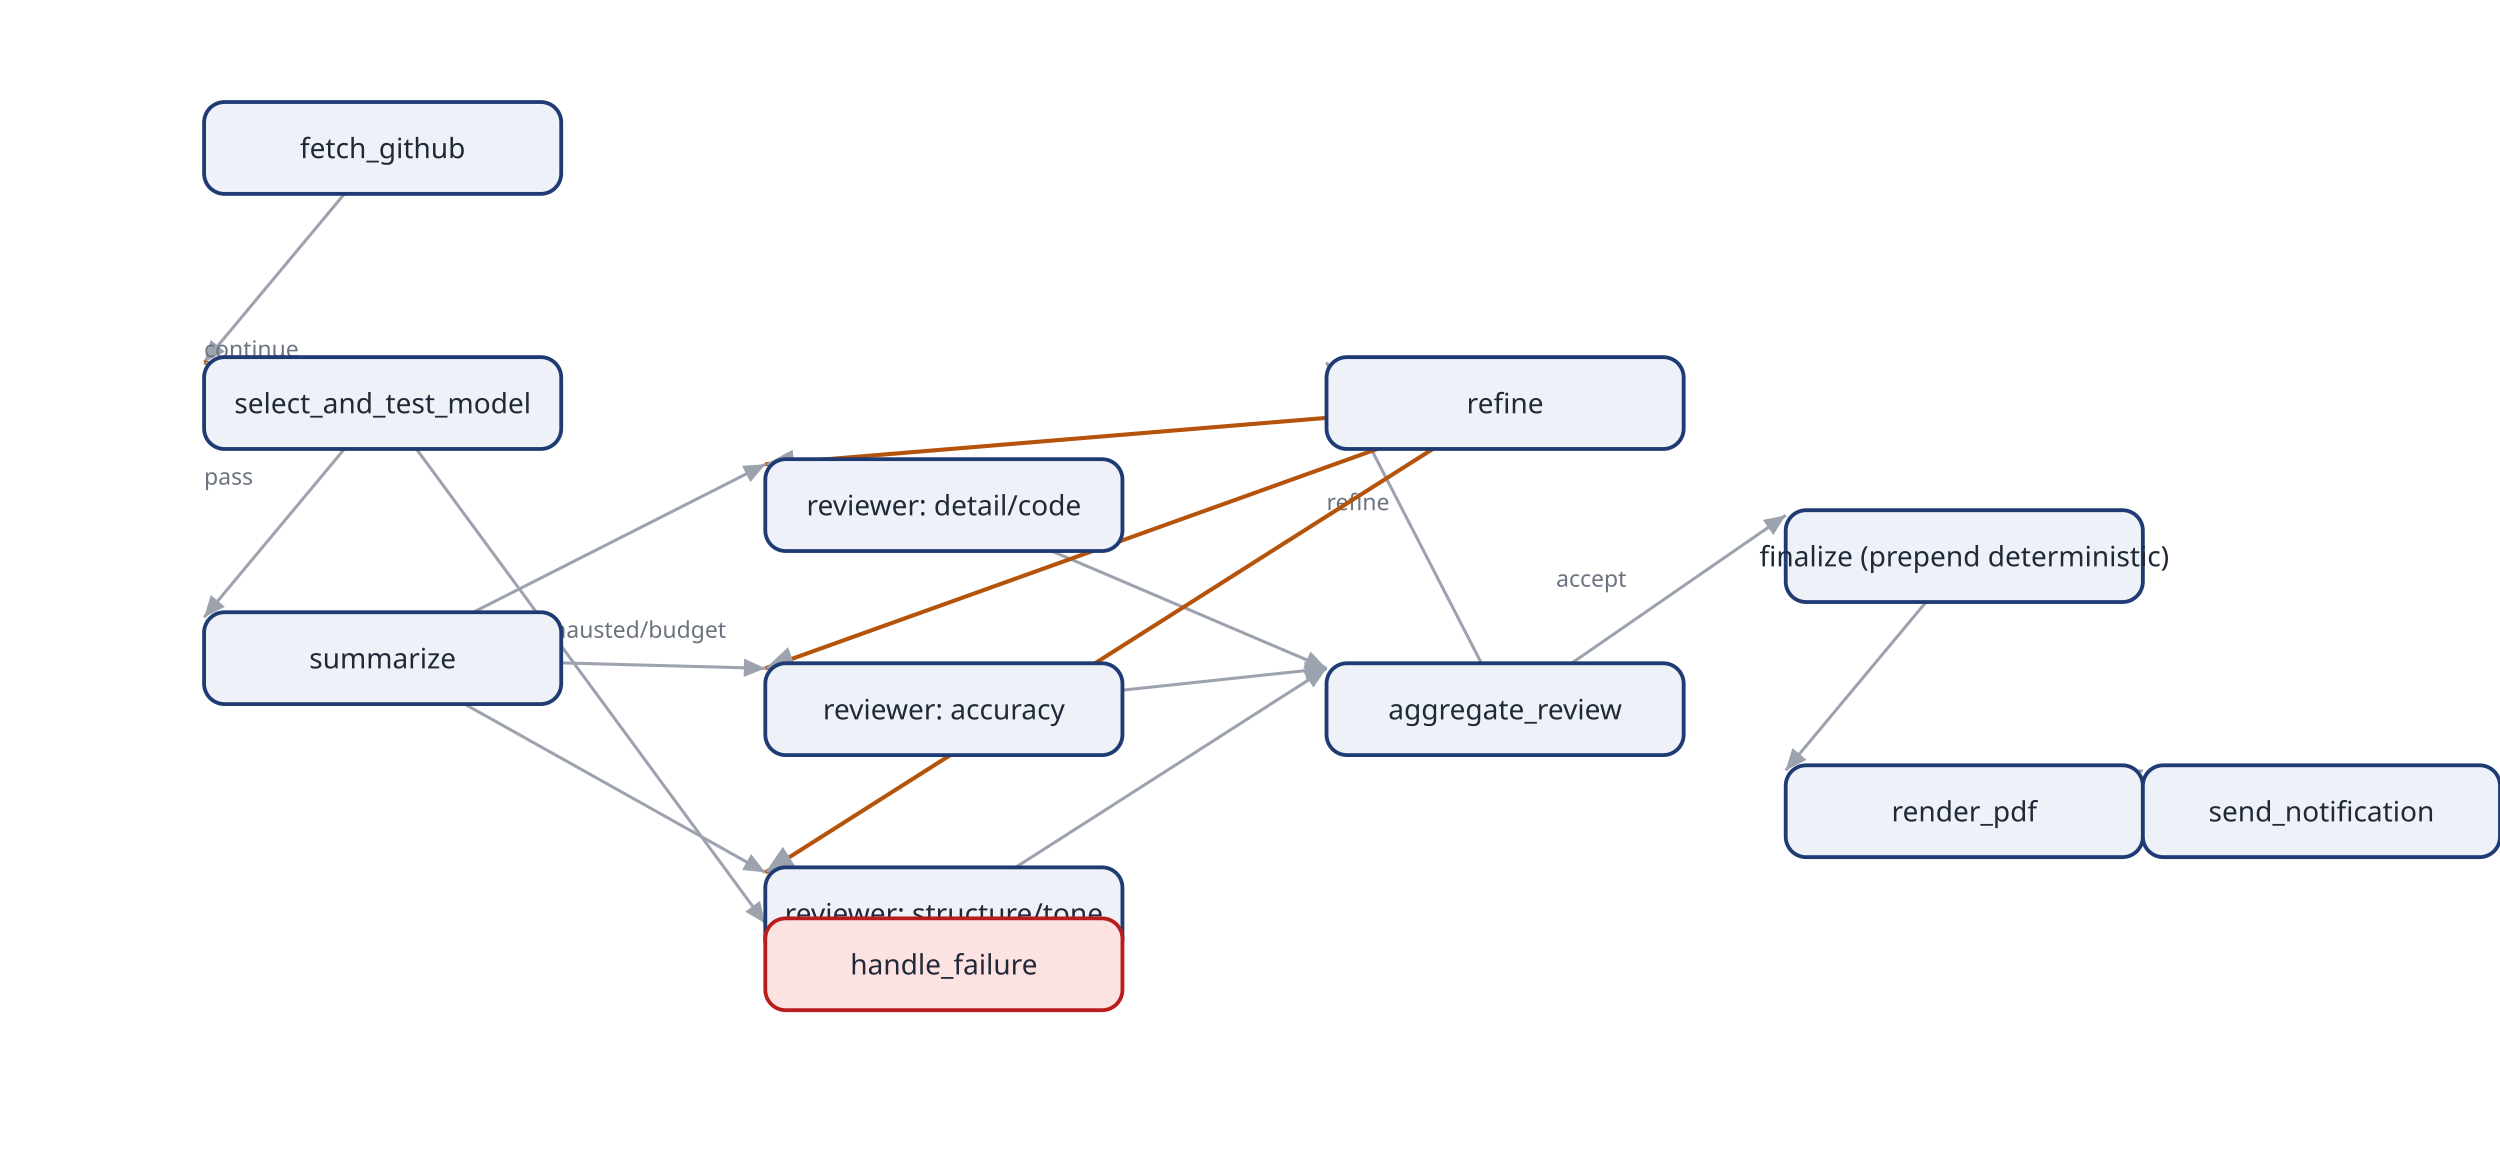
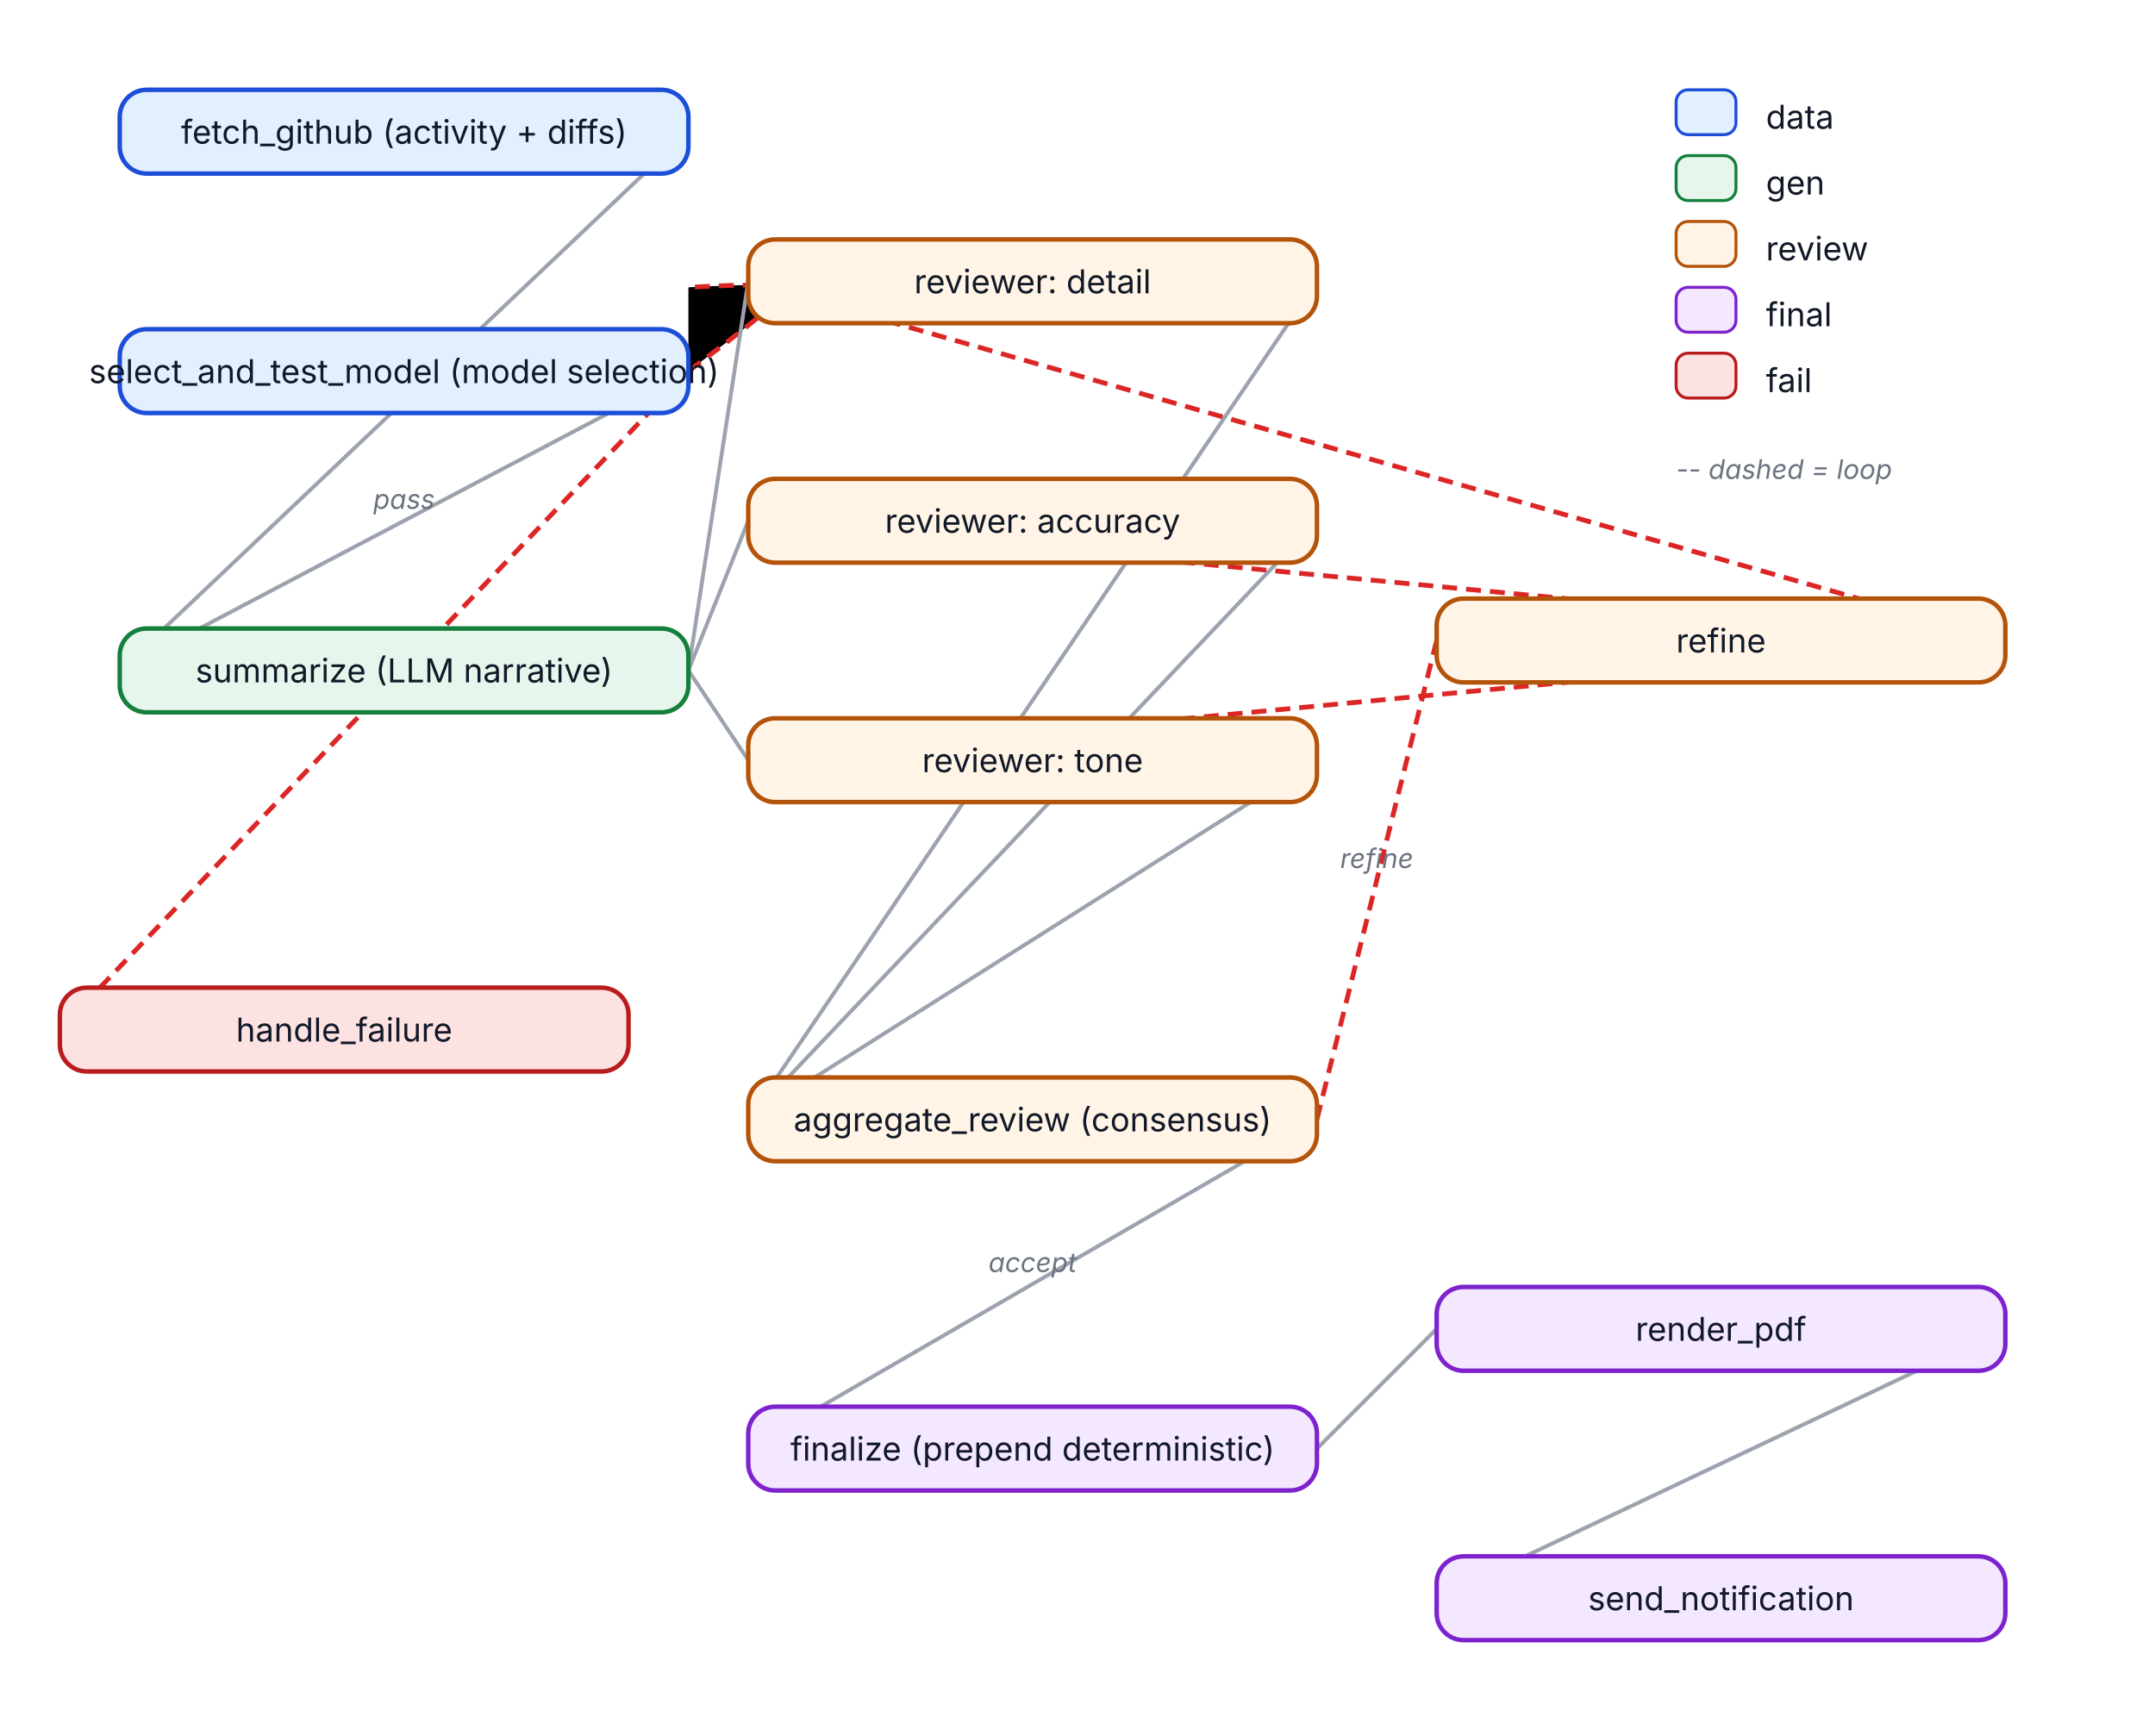
- <svg xmlns="http://www.w3.org/2000/svg" width="980" height="460" viewBox="0 0 980 460">
-   <style> text{font-family:sans-serif;font-size:11px;fill:#1f2937} .edge{stroke:#9ca3af;stroke-width:1.2;fill:none}  .lbl{font-size:9px;fill:#6b7280} .node{fill:#eef2f8;stroke:#1f3b73;stroke-width:1.5}  .fail{fill:#fde2e2;stroke:#b91c1c} .cycle{stroke:#b45309;stroke-width:1.6} </style>
-   <line class="edge" x1="150" y1="58" x2="80" y2="142" marker-end="url(#a)" />
-   <line class="edge" x1="150" y1="158" x2="80" y2="242" marker-end="url(#a)" />
-   <text class="lbl" x="80" y="190">pass</text>
-   <line class="edge cycle" x1="150" y1="158" x2="80" y2="142" marker-end="url(#a)" />
-   <text class="lbl" x="80" y="140">continue</text>
-   <line class="edge" x1="150" y1="158" x2="300" y2="362" marker-end="url(#a)" />
-   <text class="lbl" x="190" y="250">fail_exhausted/budget</text>
-   <line class="edge" x1="150" y1="258" x2="300" y2="182" marker-end="url(#a)" />
-   <line class="edge" x1="150" y1="258" x2="300" y2="262" marker-end="url(#a)" />
-   <line class="edge" x1="150" y1="258" x2="300" y2="342" marker-end="url(#a)" />
-   <line class="edge" x1="370" y1="198" x2="520" y2="262" marker-end="url(#a)" />
-   <line class="edge" x1="370" y1="278" x2="520" y2="262" marker-end="url(#a)" />
-   <line class="edge" x1="370" y1="358" x2="520" y2="262" marker-end="url(#a)" />
-   <line class="edge" x1="590" y1="278" x2="700" y2="202" marker-end="url(#a)" />
-   <text class="lbl" x="610" y="230">accept</text>
-   <line class="edge" x1="590" y1="278" x2="520" y2="142" marker-end="url(#a)" />
-   <text class="lbl" x="520" y="200">refine</text>
-   <line class="edge cycle" x1="590" y1="158" x2="300" y2="182" marker-end="url(#a)" />
-   <line class="edge cycle" x1="590" y1="158" x2="300" y2="262" marker-end="url(#a)" />
-   <line class="edge cycle" x1="590" y1="158" x2="300" y2="342" marker-end="url(#a)" />
-   <line class="edge" x1="770" y1="218" x2="700" y2="302" marker-end="url(#a)" />
-   <line class="edge" x1="770" y1="318" x2="840" y2="302" marker-end="url(#a)" />
-   <rect class="node" id="fetch_github" x="80" y="40" width="140" height="36" rx="8" />
-   <text x="150" y="62" text-anchor="middle">fetch_github</text>
-   <rect class="node" id="select" x="80" y="140" width="140" height="36" rx="8" />
-   <text x="150" y="162" text-anchor="middle">select_and_test_model</text>
-   <rect class="node" id="summarize" x="80" y="240" width="140" height="36" rx="8" />
-   <text x="150" y="262" text-anchor="middle">summarize</text>
-   <rect class="node" id="review_0" x="300" y="180" width="140" height="36" rx="8" />
-   <text x="370" y="202" text-anchor="middle">reviewer: detail/code</text>
-   <rect class="node" id="review_1" x="300" y="260" width="140" height="36" rx="8" />
-   <text x="370" y="282" text-anchor="middle">reviewer: accuracy</text>
-   <rect class="node" id="review_2" x="300" y="340" width="140" height="36" rx="8" />
-   <text x="370" y="362" text-anchor="middle">reviewer: structure/tone</text>
-   <rect class="node" id="aggregate" x="520" y="260" width="140" height="36" rx="8" />
-   <text x="590" y="282" text-anchor="middle">aggregate_review</text>
-   <rect class="node" id="refine" x="520" y="140" width="140" height="36" rx="8" />
-   <text x="590" y="162" text-anchor="middle">refine</text>
-   <rect class="node" id="finalize" x="700" y="200" width="140" height="36" rx="8" />
-   <text x="770" y="222" text-anchor="middle">finalize (prepend deterministic)</text>
-   <rect class="node" id="render" x="700" y="300" width="140" height="36" rx="8" />
-   <text x="770" y="322" text-anchor="middle">render_pdf</text>
-   <rect class="node" id="notify" x="840" y="300" width="140" height="36" rx="8" />
-   <text x="910" y="322" text-anchor="middle">send_notification</text>
-   <rect class="node fail" id="fail" x="300" y="360" width="140" height="36" rx="8" />
-   <text x="370" y="382" text-anchor="middle">handle_failure</text>
-   <defs>
-     <marker id="a" markerWidth="8" markerHeight="8" refX="7" refY="3" orient="auto">
-       <path d="M0,0 L7,3 L0,6 z" fill="#9ca3af" />
-     </marker>
-   </defs>
+ <svg xmlns="http://www.w3.org/2000/svg" width="720" height="580" viewBox="0 0 720 580">
+   <style> text{font-family:Inter,Helvetica,Arial,sans-serif;fill:#111827;font-size:11px} .sub{font-size:9px;fill:#374151} .lbl{font-size:9px;fill:#6b7280;font-style:italic} .edge{stroke:#9ca3af;stroke-width:1.3;fill:none} .cycle{stroke:#dc2626;stroke-width:1.6;stroke-dasharray:5,3} .legend{font-size:10px;fill:#111827} </style>
+   <line class="edge" x1="230" y1="44" x2="40" y2="224" />
+   <line class="edge" x1="230" y1="124" x2="40" y2="224" />
+   <text class="lbl" x="135" y="170" text-anchor="middle">pass</text>
+   <path class="cycle" d="M 230 124 C 270 94, 270 94, 230 96" />
+   <line class="edge cycle" x1="230" y1="124" x2="20" y2="344" />
+   <text class="lbl" x="125" y="230" text-anchor="middle">fail</text>
+   <line class="edge" x1="230" y1="224" x2="250" y2="94" />
+   <line class="edge" x1="230" y1="224" x2="250" y2="174" />
+   <line class="edge" x1="230" y1="224" x2="250" y2="254" />
+   <line class="edge" x1="440" y1="94" x2="250" y2="374" />
+   <line class="edge" x1="440" y1="174" x2="250" y2="374" />
+   <line class="edge" x1="440" y1="254" x2="250" y2="374" />
+   <line class="edge" x1="440" y1="374" x2="250" y2="484" />
+   <text class="lbl" x="345" y="425" text-anchor="middle">accept</text>
+   <line class="edge cycle" x1="440" y1="374" x2="480" y2="214" />
+   <text class="lbl" x="460" y="290" text-anchor="middle">refine</text>
+   <line class="edge cycle" x1="670" y1="214" x2="250" y2="94" />
+   <line class="edge cycle" x1="670" y1="214" x2="250" y2="174" />
+   <line class="edge cycle" x1="670" y1="214" x2="250" y2="254" />
+   <line class="edge" x1="440" y1="484" x2="480" y2="444" />
+   <line class="edge" x1="670" y1="444" x2="480" y2="534" />
+   <rect x="40" y="30" width="190" height="28" rx="9" fill="#e1effe" stroke="#1d4ed8" stroke-width="1.5" />
+   <text x="135" y="48" text-anchor="middle">fetch_github (activity + diffs)</text>
+   <rect x="40" y="110" width="190" height="28" rx="9" fill="#e1effe" stroke="#1d4ed8" stroke-width="1.5" />
+   <text x="135" y="128" text-anchor="middle">select_and_test_model (model selection)</text>
+   <rect x="40" y="210" width="190" height="28" rx="9" fill="#e7f6ec" stroke="#15803d" stroke-width="1.5" />
+   <text x="135" y="228" text-anchor="middle">summarize (LLM narrative)</text>
+   <rect x="250" y="80" width="190" height="28" rx="9" fill="#fff4e5" stroke="#b4530a" stroke-width="1.5" />
+   <text x="345" y="98" text-anchor="middle">reviewer: detail</text>
+   <rect x="250" y="160" width="190" height="28" rx="9" fill="#fff4e5" stroke="#b4530a" stroke-width="1.5" />
+   <text x="345" y="178" text-anchor="middle">reviewer: accuracy</text>
+   <rect x="250" y="240" width="190" height="28" rx="9" fill="#fff4e5" stroke="#b4530a" stroke-width="1.5" />
+   <text x="345" y="258" text-anchor="middle">reviewer: tone</text>
+   <rect x="250" y="360" width="190" height="28" rx="9" fill="#fff4e5" stroke="#b4530a" stroke-width="1.5" />
+   <text x="345" y="378" text-anchor="middle">aggregate_review (consensus)</text>
+   <rect x="480" y="200" width="190" height="28" rx="9" fill="#fff4e5" stroke="#b4530a" stroke-width="1.5" />
+   <text x="575" y="218" text-anchor="middle">refine</text>
+   <rect x="250" y="470" width="190" height="28" rx="9" fill="#f3e8fd" stroke="#7e22ce" stroke-width="1.5" />
+   <text x="345" y="488" text-anchor="middle">finalize (prepend deterministic)</text>
+   <rect x="480" y="430" width="190" height="28" rx="9" fill="#f3e8fd" stroke="#7e22ce" stroke-width="1.5" />
+   <text x="575" y="448" text-anchor="middle">render_pdf</text>
+   <rect x="480" y="520" width="190" height="28" rx="9" fill="#f3e8fd" stroke="#7e22ce" stroke-width="1.5" />
+   <text x="575" y="538" text-anchor="middle">send_notification</text>
+   <rect x="20" y="330" width="190" height="28" rx="9" fill="#fde2e2" stroke="#b91c1c" stroke-width="1.5" />
+   <text x="115" y="348" text-anchor="middle">handle_failure</text>
+   <g class="legend">
+     <rect x="560" y="30" width="20" height="15" rx="4" fill="#e1effe" stroke="#1d4ed8" />
+     <text x="590" y="43">data</text>
+     <rect x="560" y="52" width="20" height="15" rx="4" fill="#e7f6ec" stroke="#15803d" />
+     <text x="590" y="65">gen</text>
+     <rect x="560" y="74" width="20" height="15" rx="4" fill="#fff4e5" stroke="#b4530a" />
+     <text x="590" y="87">review</text>
+     <rect x="560" y="96" width="20" height="15" rx="4" fill="#f3e8fd" stroke="#7e22ce" />
+     <text x="590" y="109">final</text>
+     <rect x="560" y="118" width="20" height="15" rx="4" fill="#fde2e2" stroke="#b91c1c" />
+     <text x="590" y="131">fail</text>
+     <text x="560" y="160" class="lbl">-- dashed = loop</text>
+   </g>
</svg>
